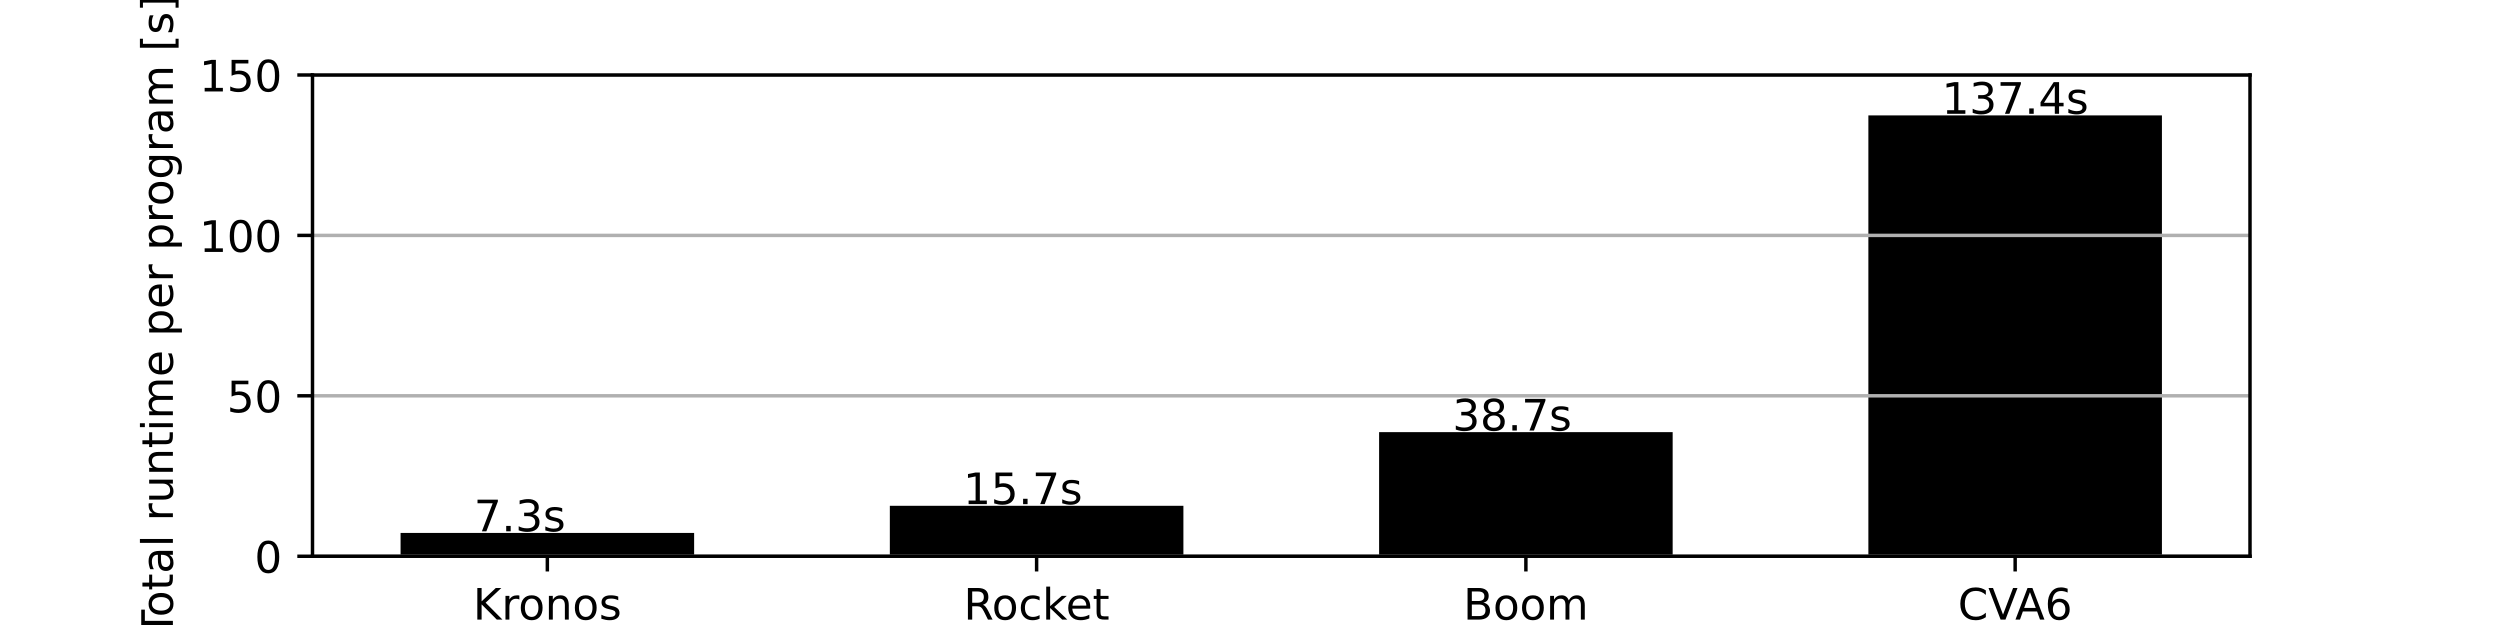
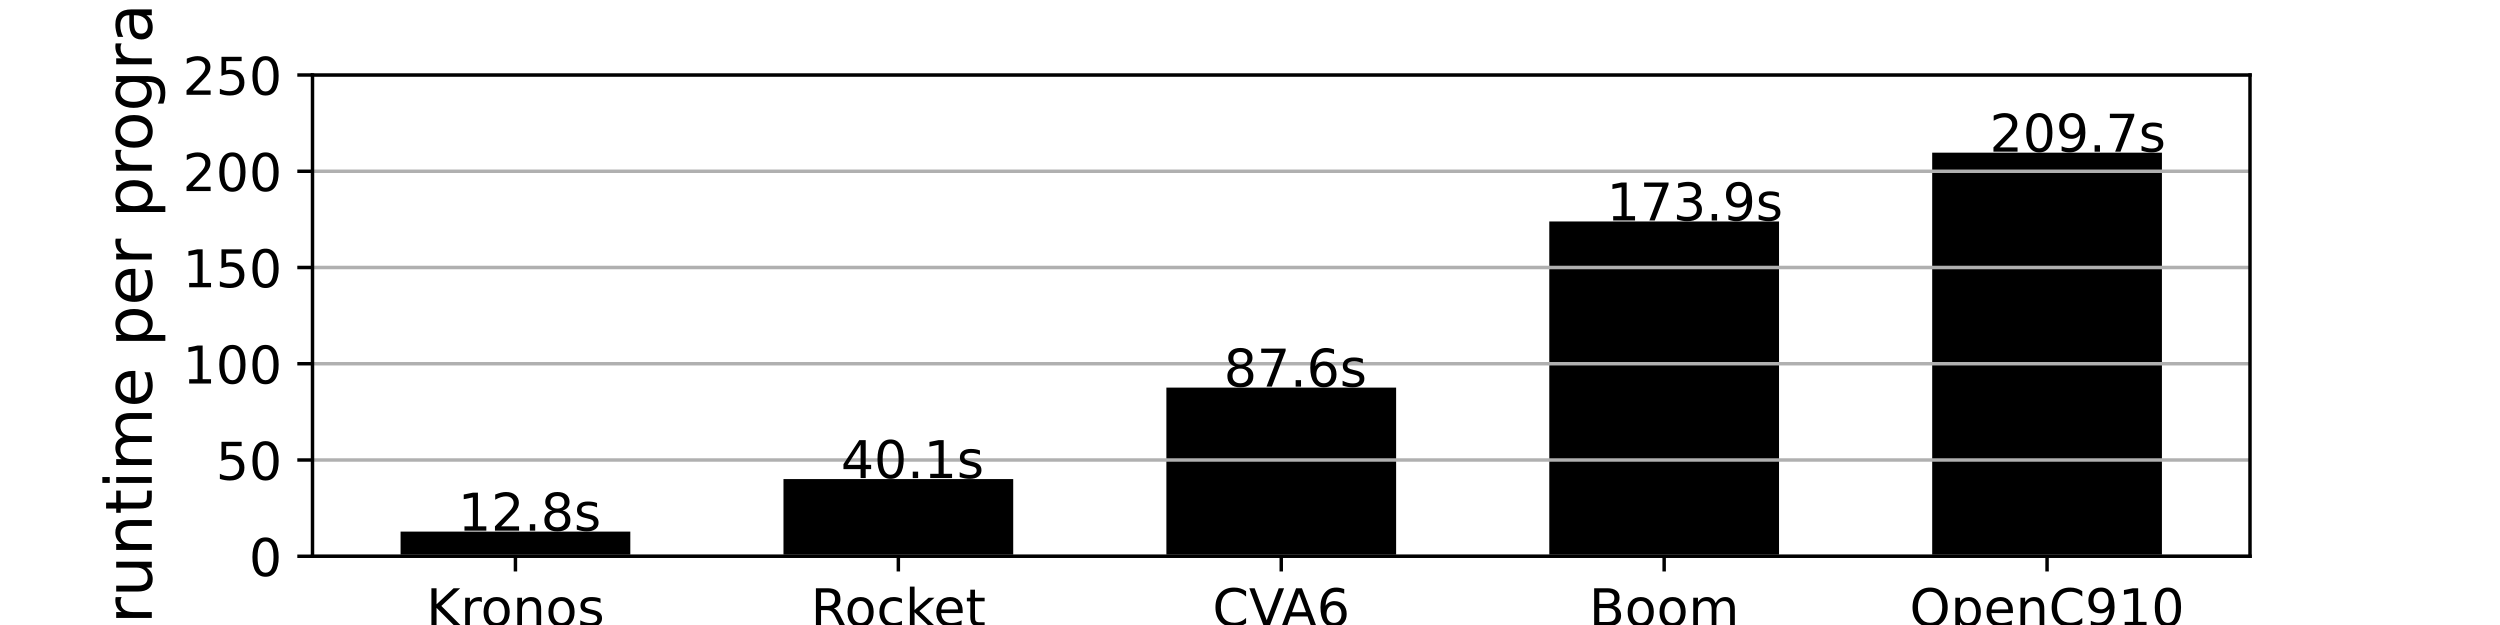
<svg xmlns="http://www.w3.org/2000/svg" xmlns:xlink="http://www.w3.org/1999/xlink" width="576pt" height="144pt" viewBox="0 0 576 144" version="1.1">
  <defs>
    <style type="text/css">*{stroke-linejoin: round; stroke-linecap: butt}</style>
  </defs>
  <g id="figure_1">
    <g id="patch_1">
      <path d="M 0 144  L 576 144  L 576 0  L 0 0  z " style="fill: #ffffff" />
    </g>
    <g id="axes_1">
      <g id="patch_2">
        <path d="M 72 128.16  L 518.4 128.16  L 518.4 17.28  L 72 17.28  z " style="fill: #ffffff" />
      </g>
      <g id="patch_3">
-         <path d="M 92.291 128.16  L 159.927 128.16  L 159.927 122.783  L 92.291 122.783  z " clip-path="url(#p8c34dc573d)" />
+         <path d="M 92.291 128.16  L 145.224 128.16  L 145.224 122.487  L 92.291 122.487  z " clip-path="url(#p5869b44c76)" />
      </g>
      <g id="patch_4">
-         <path d="M 205.018 128.16  L 272.655 128.16  L 272.655 116.529  L 205.018 116.529  z " clip-path="url(#p8c34dc573d)" />
+         <path d="M 180.512 128.16  L 233.445 128.16  L 233.445 110.376  L 180.512 110.376  z " clip-path="url(#p5869b44c76)" />
      </g>
      <g id="patch_5">
-         <path d="M 317.745 128.16  L 385.382 128.16  L 385.382 99.566  L 317.745 99.566  z " clip-path="url(#p8c34dc573d)" />
+         <path d="M 268.734 128.16  L 321.666 128.16  L 321.666 89.296  L 268.734 89.296  z " clip-path="url(#p5869b44c76)" />
      </g>
      <g id="patch_6">
-         <path d="M 430.473 128.16  L 498.109 128.16  L 498.109 26.591  L 430.473 26.591  z " clip-path="url(#p8c34dc573d)" />
+         <path d="M 356.955 128.16  L 409.888 128.16  L 409.888 51.021  L 356.955 51.021  z " clip-path="url(#p5869b44c76)" />
+       </g>
+       <g id="patch_7">
+         <path d="M 445.176 128.16  L 498.109 128.16  L 498.109 35.174  L 445.176 35.174  z " clip-path="url(#p5869b44c76)" />
      </g>
      <g id="matplotlib.axis_1">
        <g id="xtick_1">
          <g id="line2d_1">
            <defs>
-               <path id="m47356fbb53" d="M 0 0  L 0 3.5  " style="stroke: #000000; stroke-width: 0.8" />
+               <path id="m805a7ae415" d="M 0 0  L 0 3.5  " style="stroke: #000000; stroke-width: 0.8" />
            </defs>
            <g>
-               <use xlink:href="#m47356fbb53" x="126.109" y="128.16" style="stroke: #000000; stroke-width: 0.8" />
+               <use xlink:href="#m805a7ae415" x="118.757" y="128.16" style="stroke: #000000; stroke-width: 0.8" />
            </g>
          </g>
          <g id="text_1">
-             <g transform="translate(108.995 142.7584) scale(0.1 -0.1)">
+             <g transform="translate(98.22044 144.2781) scale(0.12 -0.12)">
              <defs>
                <path id="DejaVuSans-4b" d="M 628 4666  L 1259 4666  L 1259 2694  L 3353 4666  L 4166 4666  L 1850 2491  L 4331 0  L 3500 0  L 1259 2247  L 1259 0  L 628 0  L 628 4666  z " transform="scale(0.015625)" />
                <path id="DejaVuSans-72" d="M 2631 2963  Q 2534 3019 2420 3045  Q 2306 3072 2169 3072  Q 1681 3072 1420 2755  Q 1159 2438 1159 1844  L 1159 0  L 581 0  L 581 3500  L 1159 3500  L 1159 2956  Q 1341 3275 1631 3429  Q 1922 3584 2338 3584  Q 2397 3584 2469 3576  Q 2541 3569 2628 3553  L 2631 2963  z " transform="scale(0.015625)" />
                <path id="DejaVuSans-6f" d="M 1959 3097  Q 1497 3097 1228 2736  Q 959 2375 959 1747  Q 959 1119 1226 758  Q 1494 397 1959 397  Q 2419 397 2687 759  Q 2956 1122 2956 1747  Q 2956 2369 2687 2733  Q 2419 3097 1959 3097  z M 1959 3584  Q 2709 3584 3137 3096  Q 3566 2609 3566 1747  Q 3566 888 3137 398  Q 2709 -91 1959 -91  Q 1206 -91 779 398  Q 353 888 353 1747  Q 353 2609 779 3096  Q 1206 3584 1959 3584  z " transform="scale(0.015625)" />
                <path id="DejaVuSans-6e" d="M 3513 2113  L 3513 0  L 2938 0  L 2938 2094  Q 2938 2591 2744 2837  Q 2550 3084 2163 3084  Q 1697 3084 1428 2787  Q 1159 2491 1159 1978  L 1159 0  L 581 0  L 581 3500  L 1159 3500  L 1159 2956  Q 1366 3272 1645 3428  Q 1925 3584 2291 3584  Q 2894 3584 3203 3211  Q 3513 2838 3513 2113  z " transform="scale(0.015625)" />
                <path id="DejaVuSans-73" d="M 2834 3397  L 2834 2853  Q 2591 2978 2328 3040  Q 2066 3103 1784 3103  Q 1356 3103 1142 2972  Q 928 2841 928 2578  Q 928 2378 1081 2264  Q 1234 2150 1697 2047  L 1894 2003  Q 2506 1872 2764 1633  Q 3022 1394 3022 966  Q 3022 478 2636 193  Q 2250 -91 1575 -91  Q 1294 -91 989 -36  Q 684 19 347 128  L 347 722  Q 666 556 975 473  Q 1284 391 1588 391  Q 1994 391 2212 530  Q 2431 669 2431 922  Q 2431 1156 2273 1281  Q 2116 1406 1581 1522  L 1381 1569  Q 847 1681 609 1914  Q 372 2147 372 2553  Q 372 3047 722 3315  Q 1072 3584 1716 3584  Q 2034 3584 2315 3537  Q 2597 3491 2834 3397  z " transform="scale(0.015625)" />
              </defs>
              <use xlink:href="#DejaVuSans-4b" />
              <use xlink:href="#DejaVuSans-72" x="65.576" />
              <use xlink:href="#DejaVuSans-6f" x="104.439" />
              <use xlink:href="#DejaVuSans-6e" x="165.621" />
              <use xlink:href="#DejaVuSans-6f" x="229" />
              <use xlink:href="#DejaVuSans-73" x="290.182" />
            </g>
          </g>
        </g>
        <g id="xtick_2">
          <g id="line2d_2">
            <g>
-               <use xlink:href="#m47356fbb53" x="238.836" y="128.16" style="stroke: #000000; stroke-width: 0.8" />
+               <use xlink:href="#m805a7ae415" x="206.979" y="128.16" style="stroke: #000000; stroke-width: 0.8" />
            </g>
          </g>
          <g id="text_2">
-             <g transform="translate(222.0278 142.7584) scale(0.1 -0.1)">
+             <g transform="translate(186.8083 144.2781) scale(0.12 -0.12)">
              <defs>
                <path id="DejaVuSans-52" d="M 2841 2188  Q 3044 2119 3236 1894  Q 3428 1669 3622 1275  L 4263 0  L 3584 0  L 2988 1197  Q 2756 1666 2539 1819  Q 2322 1972 1947 1972  L 1259 1972  L 1259 0  L 628 0  L 628 4666  L 2053 4666  Q 2853 4666 3247 4331  Q 3641 3997 3641 3322  Q 3641 2881 3436 2590  Q 3231 2300 2841 2188  z M 1259 4147  L 1259 2491  L 2053 2491  Q 2509 2491 2742 2702  Q 2975 2913 2975 3322  Q 2975 3731 2742 3939  Q 2509 4147 2053 4147  L 1259 4147  z " transform="scale(0.015625)" />
                <path id="DejaVuSans-63" d="M 3122 3366  L 3122 2828  Q 2878 2963 2633 3030  Q 2388 3097 2138 3097  Q 1578 3097 1268 2742  Q 959 2388 959 1747  Q 959 1106 1268 751  Q 1578 397 2138 397  Q 2388 397 2633 464  Q 2878 531 3122 666  L 3122 134  Q 2881 22 2623 -34  Q 2366 -91 2075 -91  Q 1284 -91 818 406  Q 353 903 353 1747  Q 353 2603 823 3093  Q 1294 3584 2113 3584  Q 2378 3584 2631 3529  Q 2884 3475 3122 3366  z " transform="scale(0.015625)" />
                <path id="DejaVuSans-6b" d="M 581 4863  L 1159 4863  L 1159 1991  L 2875 3500  L 3609 3500  L 1753 1863  L 3688 0  L 2938 0  L 1159 1709  L 1159 0  L 581 0  L 581 4863  z " transform="scale(0.015625)" />
                <path id="DejaVuSans-65" d="M 3597 1894  L 3597 1613  L 953 1613  Q 991 1019 1311 708  Q 1631 397 2203 397  Q 2534 397 2845 478  Q 3156 559 3463 722  L 3463 178  Q 3153 47 2828 -22  Q 2503 -91 2169 -91  Q 1331 -91 842 396  Q 353 884 353 1716  Q 353 2575 817 3079  Q 1281 3584 2069 3584  Q 2775 3584 3186 3129  Q 3597 2675 3597 1894  z M 3022 2063  Q 3016 2534 2758 2815  Q 2500 3097 2075 3097  Q 1594 3097 1305 2825  Q 1016 2553 972 2059  L 3022 2063  z " transform="scale(0.015625)" />
                <path id="DejaVuSans-74" d="M 1172 4494  L 1172 3500  L 2356 3500  L 2356 3053  L 1172 3053  L 1172 1153  Q 1172 725 1289 603  Q 1406 481 1766 481  L 2356 481  L 2356 0  L 1766 0  Q 1100 0 847 248  Q 594 497 594 1153  L 594 3053  L 172 3053  L 172 3500  L 594 3500  L 594 4494  L 1172 4494  z " transform="scale(0.015625)" />
              </defs>
              <use xlink:href="#DejaVuSans-52" />
              <use xlink:href="#DejaVuSans-6f" x="64.982" />
              <use xlink:href="#DejaVuSans-63" x="126.164" />
              <use xlink:href="#DejaVuSans-6b" x="181.145" />
              <use xlink:href="#DejaVuSans-65" x="235.43" />
              <use xlink:href="#DejaVuSans-74" x="296.953" />
            </g>
          </g>
        </g>
        <g id="xtick_3">
          <g id="line2d_3">
            <g>
-               <use xlink:href="#m47356fbb53" x="351.564" y="128.16" style="stroke: #000000; stroke-width: 0.8" />
+               <use xlink:href="#m805a7ae415" x="295.2" y="128.16" style="stroke: #000000; stroke-width: 0.8" />
            </g>
          </g>
          <g id="text_3">
-             <g transform="translate(337.1441 142.7584) scale(0.1 -0.1)">
+             <g transform="translate(279.3666 144.2781) scale(0.12 -0.12)">
+               <defs>
+                 <path id="DejaVuSans-43" d="M 4122 4306  L 4122 3641  Q 3803 3938 3442 4084  Q 3081 4231 2675 4231  Q 1875 4231 1450 3742  Q 1025 3253 1025 2328  Q 1025 1406 1450 917  Q 1875 428 2675 428  Q 3081 428 3442 575  Q 3803 722 4122 1019  L 4122 359  Q 3791 134 3420 21  Q 3050 -91 2638 -91  Q 1578 -91 968 557  Q 359 1206 359 2328  Q 359 3453 968 4101  Q 1578 4750 2638 4750  Q 3056 4750 3426 4639  Q 3797 4528 4122 4306  z " transform="scale(0.015625)" />
+                 <path id="DejaVuSans-56" d="M 1831 0  L 50 4666  L 709 4666  L 2188 738  L 3669 4666  L 4325 4666  L 2547 0  L 1831 0  z " transform="scale(0.015625)" />
+                 <path id="DejaVuSans-41" d="M 2188 4044  L 1331 1722  L 3047 1722  L 2188 4044  z M 1831 4666  L 2547 4666  L 4325 0  L 3669 0  L 3244 1197  L 1141 1197  L 716 0  L 50 0  L 1831 4666  z " transform="scale(0.015625)" />
+                 <path id="DejaVuSans-36" d="M 2113 2584  Q 1688 2584 1439 2293  Q 1191 2003 1191 1497  Q 1191 994 1439 701  Q 1688 409 2113 409  Q 2538 409 2786 701  Q 3034 994 3034 1497  Q 3034 2003 2786 2293  Q 2538 2584 2113 2584  z M 3366 4563  L 3366 3988  Q 3128 4100 2886 4159  Q 2644 4219 2406 4219  Q 1781 4219 1451 3797  Q 1122 3375 1075 2522  Q 1259 2794 1537 2939  Q 1816 3084 2150 3084  Q 2853 3084 3261 2657  Q 3669 2231 3669 1497  Q 3669 778 3244 343  Q 2819 -91 2113 -91  Q 1303 -91 875 529  Q 447 1150 447 2328  Q 447 3434 972 4092  Q 1497 4750 2381 4750  Q 2619 4750 2861 4703  Q 3103 4656 3366 4563  z " transform="scale(0.015625)" />
+               </defs>
+               <use xlink:href="#DejaVuSans-43" />
+               <use xlink:href="#DejaVuSans-56" x="69.824" />
+               <use xlink:href="#DejaVuSans-41" x="131.857" />
+               <use xlink:href="#DejaVuSans-36" x="200.266" />
+             </g>
+           </g>
+         </g>
+         <g id="xtick_4">
+           <g id="line2d_4">
+             <g>
+               <use xlink:href="#m805a7ae415" x="383.421" y="128.16" style="stroke: #000000; stroke-width: 0.8" />
+             </g>
+           </g>
+           <g id="text_4">
+             <g transform="translate(366.1179 144.2781) scale(0.12 -0.12)">
              <defs>
                <path id="DejaVuSans-42" d="M 1259 2228  L 1259 519  L 2272 519  Q 2781 519 3026 730  Q 3272 941 3272 1375  Q 3272 1813 3026 2020  Q 2781 2228 2272 2228  L 1259 2228  z M 1259 4147  L 1259 2741  L 2194 2741  Q 2656 2741 2882 2914  Q 3109 3088 3109 3444  Q 3109 3797 2882 3972  Q 2656 4147 2194 4147  L 1259 4147  z M 628 4666  L 2241 4666  Q 2963 4666 3353 4366  Q 3744 4066 3744 3513  Q 3744 3084 3544 2831  Q 3344 2578 2956 2516  Q 3422 2416 3680 2098  Q 3938 1781 3938 1306  Q 3938 681 3513 340  Q 3088 0 2303 0  L 628 0  L 628 4666  z " transform="scale(0.015625)" />
                <path id="DejaVuSans-6d" d="M 3328 2828  Q 3544 3216 3844 3400  Q 4144 3584 4550 3584  Q 5097 3584 5394 3201  Q 5691 2819 5691 2113  L 5691 0  L 5113 0  L 5113 2094  Q 5113 2597 4934 2840  Q 4756 3084 4391 3084  Q 3944 3084 3684 2787  Q 3425 2491 3425 1978  L 3425 0  L 2847 0  L 2847 2094  Q 2847 2600 2669 2842  Q 2491 3084 2119 3084  Q 1678 3084 1418 2786  Q 1159 2488 1159 1978  L 1159 0  L 581 0  L 581 3500  L 1159 3500  L 1159 2956  Q 1356 3278 1631 3431  Q 1906 3584 2284 3584  Q 2666 3584 2933 3390  Q 3200 3197 3328 2828  z " transform="scale(0.015625)" />
              </defs>
              <use xlink:href="#DejaVuSans-42" />
              <use xlink:href="#DejaVuSans-6f" x="68.604" />
              <use xlink:href="#DejaVuSans-6f" x="129.785" />
              <use xlink:href="#DejaVuSans-6d" x="190.967" />
            </g>
          </g>
        </g>
-         <g id="xtick_4">
-           <g id="line2d_4">
-             <g>
-               <use xlink:href="#m47356fbb53" x="464.291" y="128.16" style="stroke: #000000; stroke-width: 0.8" />
-             </g>
-           </g>
-           <g id="text_4">
-             <g transform="translate(451.0964 142.7584) scale(0.1 -0.1)">
-               <defs>
-                 <path id="DejaVuSans-43" d="M 4122 4306  L 4122 3641  Q 3803 3938 3442 4084  Q 3081 4231 2675 4231  Q 1875 4231 1450 3742  Q 1025 3253 1025 2328  Q 1025 1406 1450 917  Q 1875 428 2675 428  Q 3081 428 3442 575  Q 3803 722 4122 1019  L 4122 359  Q 3791 134 3420 21  Q 3050 -91 2638 -91  Q 1578 -91 968 557  Q 359 1206 359 2328  Q 359 3453 968 4101  Q 1578 4750 2638 4750  Q 3056 4750 3426 4639  Q 3797 4528 4122 4306  z " transform="scale(0.015625)" />
-                 <path id="DejaVuSans-56" d="M 1831 0  L 50 4666  L 709 4666  L 2188 738  L 3669 4666  L 4325 4666  L 2547 0  L 1831 0  z " transform="scale(0.015625)" />
-                 <path id="DejaVuSans-41" d="M 2188 4044  L 1331 1722  L 3047 1722  L 2188 4044  z M 1831 4666  L 2547 4666  L 4325 0  L 3669 0  L 3244 1197  L 1141 1197  L 716 0  L 50 0  L 1831 4666  z " transform="scale(0.015625)" />
-                 <path id="DejaVuSans-36" d="M 2113 2584  Q 1688 2584 1439 2293  Q 1191 2003 1191 1497  Q 1191 994 1439 701  Q 1688 409 2113 409  Q 2538 409 2786 701  Q 3034 994 3034 1497  Q 3034 2003 2786 2293  Q 2538 2584 2113 2584  z M 3366 4563  L 3366 3988  Q 3128 4100 2886 4159  Q 2644 4219 2406 4219  Q 1781 4219 1451 3797  Q 1122 3375 1075 2522  Q 1259 2794 1537 2939  Q 1816 3084 2150 3084  Q 2853 3084 3261 2657  Q 3669 2231 3669 1497  Q 3669 778 3244 343  Q 2819 -91 2113 -91  Q 1303 -91 875 529  Q 447 1150 447 2328  Q 447 3434 972 4092  Q 1497 4750 2381 4750  Q 2619 4750 2861 4703  Q 3103 4656 3366 4563  z " transform="scale(0.015625)" />
-               </defs>
-               <use xlink:href="#DejaVuSans-43" />
-               <use xlink:href="#DejaVuSans-56" x="69.824" />
-               <use xlink:href="#DejaVuSans-41" x="131.857" />
-               <use xlink:href="#DejaVuSans-36" x="200.266" />
-             </g>
-           </g>
-         </g>
-         <g id="text_5">
-           <g transform="translate(284.6367 156.4366) scale(0.1 -0.1)">
+         <g id="xtick_5">
+           <g id="line2d_5">
+             <g>
+               <use xlink:href="#m805a7ae415" x="471.643" y="128.16" style="stroke: #000000; stroke-width: 0.8" />
+             </g>
+           </g>
+           <g id="text_5">
+             <g transform="translate(439.9739 144.2781) scale(0.12 -0.12)">
+               <defs>
+                 <path id="DejaVuSans-4f" d="M 2522 4238  Q 1834 4238 1429 3725  Q 1025 3213 1025 2328  Q 1025 1447 1429 934  Q 1834 422 2522 422  Q 3209 422 3611 934  Q 4013 1447 4013 2328  Q 4013 3213 3611 3725  Q 3209 4238 2522 4238  z M 2522 4750  Q 3503 4750 4090 4092  Q 4678 3434 4678 2328  Q 4678 1225 4090 567  Q 3503 -91 2522 -91  Q 1538 -91 948 565  Q 359 1222 359 2328  Q 359 3434 948 4092  Q 1538 4750 2522 4750  z " transform="scale(0.015625)" />
+                 <path id="DejaVuSans-70" d="M 1159 525  L 1159 -1331  L 581 -1331  L 581 3500  L 1159 3500  L 1159 2969  Q 1341 3281 1617 3432  Q 1894 3584 2278 3584  Q 2916 3584 3314 3078  Q 3713 2572 3713 1747  Q 3713 922 3314 415  Q 2916 -91 2278 -91  Q 1894 -91 1617 61  Q 1341 213 1159 525  z M 3116 1747  Q 3116 2381 2855 2742  Q 2594 3103 2138 3103  Q 1681 3103 1420 2742  Q 1159 2381 1159 1747  Q 1159 1113 1420 752  Q 1681 391 2138 391  Q 2594 391 2855 752  Q 3116 1113 3116 1747  z " transform="scale(0.015625)" />
+                 <path id="DejaVuSans-39" d="M 703 97  L 703 672  Q 941 559 1184 500  Q 1428 441 1663 441  Q 2288 441 2617 861  Q 2947 1281 2994 2138  Q 2813 1869 2534 1725  Q 2256 1581 1919 1581  Q 1219 1581 811 2004  Q 403 2428 403 3163  Q 403 3881 828 4315  Q 1253 4750 1959 4750  Q 2769 4750 3195 4129  Q 3622 3509 3622 2328  Q 3622 1225 3098 567  Q 2575 -91 1691 -91  Q 1453 -91 1209 -44  Q 966 3 703 97  z M 1959 2075  Q 2384 2075 2632 2365  Q 2881 2656 2881 3163  Q 2881 3666 2632 3958  Q 2384 4250 1959 4250  Q 1534 4250 1286 3958  Q 1038 3666 1038 3163  Q 1038 2656 1286 2365  Q 1534 2075 1959 2075  z " transform="scale(0.015625)" />
+                 <path id="DejaVuSans-31" d="M 794 531  L 1825 531  L 1825 4091  L 703 3866  L 703 4441  L 1819 4666  L 2450 4666  L 2450 531  L 3481 531  L 3481 0  L 794 0  L 794 531  z " transform="scale(0.015625)" />
+                 <path id="DejaVuSans-30" d="M 2034 4250  Q 1547 4250 1301 3770  Q 1056 3291 1056 2328  Q 1056 1369 1301 889  Q 1547 409 2034 409  Q 2525 409 2770 889  Q 3016 1369 3016 2328  Q 3016 3291 2770 3770  Q 2525 4250 2034 4250  z M 2034 4750  Q 2819 4750 3233 4129  Q 3647 3509 3647 2328  Q 3647 1150 3233 529  Q 2819 -91 2034 -91  Q 1250 -91 836 529  Q 422 1150 422 2328  Q 422 3509 836 4129  Q 1250 4750 2034 4750  z " transform="scale(0.015625)" />
+               </defs>
+               <use xlink:href="#DejaVuSans-4f" />
+               <use xlink:href="#DejaVuSans-70" x="78.711" />
+               <use xlink:href="#DejaVuSans-65" x="142.188" />
+               <use xlink:href="#DejaVuSans-6e" x="203.711" />
+               <use xlink:href="#DejaVuSans-43" x="267.09" />
+               <use xlink:href="#DejaVuSans-39" x="336.914" />
+               <use xlink:href="#DejaVuSans-31" x="400.537" />
+               <use xlink:href="#DejaVuSans-30" x="464.16" />
+             </g>
+           </g>
+         </g>
+         <g id="text_6">
+           <g transform="translate(279.3551 162.1714) scale(0.15 -0.15)">
            <defs>
              <path id="DejaVuSans-44" d="M 1259 4147  L 1259 519  L 2022 519  Q 2988 519 3436 956  Q 3884 1394 3884 2338  Q 3884 3275 3436 3711  Q 2988 4147 2022 4147  L 1259 4147  z M 628 4666  L 1925 4666  Q 3281 4666 3915 4102  Q 4550 3538 4550 2338  Q 4550 1131 3912 565  Q 3275 0 1925 0  L 628 0  L 628 4666  z " transform="scale(0.015625)" />
              <path id="DejaVuSans-55" d="M 556 4666  L 1191 4666  L 1191 1831  Q 1191 1081 1462 751  Q 1734 422 2344 422  Q 2950 422 3222 751  Q 3494 1081 3494 1831  L 3494 4666  L 4128 4666  L 4128 1753  Q 4128 841 3676 375  Q 3225 -91 2344 -91  Q 1459 -91 1007 375  Q 556 841 556 1753  L 556 4666  z " transform="scale(0.015625)" />
              <path id="DejaVuSans-54" d="M -19 4666  L 3928 4666  L 3928 4134  L 2272 4134  L 2272 0  L 1638 0  L 1638 4134  L -19 4134  L -19 4666  z " transform="scale(0.015625)" />
            </defs>
            <use xlink:href="#DejaVuSans-44" />
            <use xlink:href="#DejaVuSans-55" x="77.002" />
            <use xlink:href="#DejaVuSans-54" x="150.195" />
          </g>
        </g>
      </g>
      <g id="matplotlib.axis_2">
        <g id="ytick_1">
-           <g id="line2d_5">
-             <path d="M 72 128.16  L 518.4 128.16  " clip-path="url(#p8c34dc573d)" style="fill: none; stroke: #b0b0b0; stroke-width: 0.8; stroke-linecap: square" />
-           </g>
          <g id="line2d_6">
+             <path d="M 72 128.16  L 518.4 128.16  " clip-path="url(#p5869b44c76)" style="fill: none; stroke: #b0b0b0; stroke-width: 0.8; stroke-linecap: square" />
+           </g>
+           <g id="line2d_7">
            <defs>
-               <path id="m3616fe3b37" d="M 0 0  L -3.5 0  " style="stroke: #000000; stroke-width: 0.8" />
+               <path id="mf05fa668f9" d="M 0 0  L -3.5 0  " style="stroke: #000000; stroke-width: 0.8" />
            </defs>
            <g>
-               <use xlink:href="#m3616fe3b37" x="72" y="128.16" style="stroke: #000000; stroke-width: 0.8" />
-             </g>
-           </g>
-           <g id="text_6">
-             <g transform="translate(58.6375 131.9592) scale(0.1 -0.1)">
-               <defs>
-                 <path id="DejaVuSans-30" d="M 2034 4250  Q 1547 4250 1301 3770  Q 1056 3291 1056 2328  Q 1056 1369 1301 889  Q 1547 409 2034 409  Q 2525 409 2770 889  Q 3016 1369 3016 2328  Q 3016 3291 2770 3770  Q 2525 4250 2034 4250  z M 2034 4750  Q 2819 4750 3233 4129  Q 3647 3509 3647 2328  Q 3647 1150 3233 529  Q 2819 -91 2034 -91  Q 1250 -91 836 529  Q 422 1150 422 2328  Q 422 3509 836 4129  Q 1250 4750 2034 4750  z " transform="scale(0.015625)" />
-               </defs>
+               <use xlink:href="#mf05fa668f9" x="72" y="128.16" style="stroke: #000000; stroke-width: 0.8" />
+             </g>
+           </g>
+           <g id="text_7">
+             <g transform="translate(57.365 132.7191) scale(0.12 -0.12)">
              <use xlink:href="#DejaVuSans-30" />
            </g>
          </g>
        </g>
        <g id="ytick_2">
-           <g id="line2d_7">
-             <path d="M 72 91.2  L 518.4 91.2  " clip-path="url(#p8c34dc573d)" style="fill: none; stroke: #b0b0b0; stroke-width: 0.8; stroke-linecap: square" />
-           </g>
          <g id="line2d_8">
-             <g>
-               <use xlink:href="#m3616fe3b37" x="72" y="91.2" style="stroke: #000000; stroke-width: 0.8" />
-             </g>
-           </g>
-           <g id="text_7">
-             <g transform="translate(52.275 94.99922) scale(0.1 -0.1)">
+             <path d="M 72 105.984  L 518.4 105.984  " clip-path="url(#p5869b44c76)" style="fill: none; stroke: #b0b0b0; stroke-width: 0.8; stroke-linecap: square" />
+           </g>
+           <g id="line2d_9">
+             <g>
+               <use xlink:href="#mf05fa668f9" x="72" y="105.984" style="stroke: #000000; stroke-width: 0.8" />
+             </g>
+           </g>
+           <g id="text_8">
+             <g transform="translate(49.73 110.5431) scale(0.12 -0.12)">
              <defs>
                <path id="DejaVuSans-35" d="M 691 4666  L 3169 4666  L 3169 4134  L 1269 4134  L 1269 2991  Q 1406 3038 1543 3061  Q 1681 3084 1819 3084  Q 2600 3084 3056 2656  Q 3513 2228 3513 1497  Q 3513 744 3044 326  Q 2575 -91 1722 -91  Q 1428 -91 1123 -41  Q 819 9 494 109  L 494 744  Q 775 591 1075 516  Q 1375 441 1709 441  Q 2250 441 2565 725  Q 2881 1009 2881 1497  Q 2881 1984 2565 2268  Q 2250 2553 1709 2553  Q 1456 2553 1204 2497  Q 953 2441 691 2322  L 691 4666  z " transform="scale(0.015625)" />
              </defs>
              <use xlink:href="#DejaVuSans-35" />
              <use xlink:href="#DejaVuSans-30" x="63.623" />
            </g>
          </g>
        </g>
        <g id="ytick_3">
-           <g id="line2d_9">
-             <path d="M 72 54.24  L 518.4 54.24  " clip-path="url(#p8c34dc573d)" style="fill: none; stroke: #b0b0b0; stroke-width: 0.8; stroke-linecap: square" />
-           </g>
          <g id="line2d_10">
-             <g>
-               <use xlink:href="#m3616fe3b37" x="72" y="54.24" style="stroke: #000000; stroke-width: 0.8" />
-             </g>
-           </g>
-           <g id="text_8">
-             <g transform="translate(45.9125 58.03922) scale(0.1 -0.1)">
-               <defs>
-                 <path id="DejaVuSans-31" d="M 794 531  L 1825 531  L 1825 4091  L 703 3866  L 703 4441  L 1819 4666  L 2450 4666  L 2450 531  L 3481 531  L 3481 0  L 794 0  L 794 531  z " transform="scale(0.015625)" />
-               </defs>
+             <path d="M 72 83.808  L 518.4 83.808  " clip-path="url(#p5869b44c76)" style="fill: none; stroke: #b0b0b0; stroke-width: 0.8; stroke-linecap: square" />
+           </g>
+           <g id="line2d_11">
+             <g>
+               <use xlink:href="#mf05fa668f9" x="72" y="83.808" style="stroke: #000000; stroke-width: 0.8" />
+             </g>
+           </g>
+           <g id="text_9">
+             <g transform="translate(42.095 88.36706) scale(0.12 -0.12)">
              <use xlink:href="#DejaVuSans-31" />
              <use xlink:href="#DejaVuSans-30" x="63.623" />
              <use xlink:href="#DejaVuSans-30" x="127.246" />
            </g>
          </g>
        </g>
        <g id="ytick_4">
-           <g id="line2d_11">
-             <path d="M 72 17.28  L 518.4 17.28  " clip-path="url(#p8c34dc573d)" style="fill: none; stroke: #b0b0b0; stroke-width: 0.8; stroke-linecap: square" />
-           </g>
          <g id="line2d_12">
-             <g>
-               <use xlink:href="#m3616fe3b37" x="72" y="17.28" style="stroke: #000000; stroke-width: 0.8" />
-             </g>
-           </g>
-           <g id="text_9">
-             <g transform="translate(45.9125 21.07922) scale(0.1 -0.1)">
+             <path d="M 72 61.632  L 518.4 61.632  " clip-path="url(#p5869b44c76)" style="fill: none; stroke: #b0b0b0; stroke-width: 0.8; stroke-linecap: square" />
+           </g>
+           <g id="line2d_13">
+             <g>
+               <use xlink:href="#mf05fa668f9" x="72" y="61.632" style="stroke: #000000; stroke-width: 0.8" />
+             </g>
+           </g>
+           <g id="text_10">
+             <g transform="translate(42.095 66.19106) scale(0.12 -0.12)">
              <use xlink:href="#DejaVuSans-31" />
              <use xlink:href="#DejaVuSans-35" x="63.623" />
              <use xlink:href="#DejaVuSans-30" x="127.246" />
            </g>
          </g>
        </g>
-         <g id="text_10">
-           <g transform="translate(39.83281 146.595) rotate(-90) scale(0.1 -0.1)">
+         <g id="ytick_5">
+           <g id="line2d_14">
+             <path d="M 72 39.456  L 518.4 39.456  " clip-path="url(#p5869b44c76)" style="fill: none; stroke: #b0b0b0; stroke-width: 0.8; stroke-linecap: square" />
+           </g>
+           <g id="line2d_15">
+             <g>
+               <use xlink:href="#mf05fa668f9" x="72" y="39.456" style="stroke: #000000; stroke-width: 0.8" />
+             </g>
+           </g>
+           <g id="text_11">
+             <g transform="translate(42.095 44.01506) scale(0.12 -0.12)">
+               <defs>
+                 <path id="DejaVuSans-32" d="M 1228 531  L 3431 531  L 3431 0  L 469 0  L 469 531  Q 828 903 1448 1529  Q 2069 2156 2228 2338  Q 2531 2678 2651 2914  Q 2772 3150 2772 3378  Q 2772 3750 2511 3984  Q 2250 4219 1831 4219  Q 1534 4219 1204 4116  Q 875 4013 500 3803  L 500 4441  Q 881 4594 1212 4672  Q 1544 4750 1819 4750  Q 2544 4750 2975 4387  Q 3406 4025 3406 3419  Q 3406 3131 3298 2873  Q 3191 2616 2906 2266  Q 2828 2175 2409 1742  Q 1991 1309 1228 531  z " transform="scale(0.015625)" />
+               </defs>
+               <use xlink:href="#DejaVuSans-32" />
+               <use xlink:href="#DejaVuSans-30" x="63.623" />
+               <use xlink:href="#DejaVuSans-30" x="127.246" />
+             </g>
+           </g>
+         </g>
+         <g id="ytick_6">
+           <g id="line2d_16">
+             <path d="M 72 17.28  L 518.4 17.28  " clip-path="url(#p5869b44c76)" style="fill: none; stroke: #b0b0b0; stroke-width: 0.8; stroke-linecap: square" />
+           </g>
+           <g id="line2d_17">
+             <g>
+               <use xlink:href="#mf05fa668f9" x="72" y="17.28" style="stroke: #000000; stroke-width: 0.8" />
+             </g>
+           </g>
+           <g id="text_12">
+             <g transform="translate(42.095 21.83906) scale(0.12 -0.12)">
+               <use xlink:href="#DejaVuSans-32" />
+               <use xlink:href="#DejaVuSans-35" x="63.623" />
+               <use xlink:href="#DejaVuSans-30" x="127.246" />
+             </g>
+           </g>
+         </g>
+         <g id="text_13">
+           <g transform="translate(34.97547 183.5325) rotate(-90) scale(0.15 -0.15)">
            <defs>
              <path id="DejaVuSans-61" d="M 2194 1759  Q 1497 1759 1228 1600  Q 959 1441 959 1056  Q 959 750 1161 570  Q 1363 391 1709 391  Q 2188 391 2477 730  Q 2766 1069 2766 1631  L 2766 1759  L 2194 1759  z M 3341 1997  L 3341 0  L 2766 0  L 2766 531  Q 2569 213 2275 61  Q 1981 -91 1556 -91  Q 1019 -91 701 211  Q 384 513 384 1019  Q 384 1609 779 1909  Q 1175 2209 1959 2209  L 2766 2209  L 2766 2266  Q 2766 2663 2505 2880  Q 2244 3097 1772 3097  Q 1472 3097 1187 3025  Q 903 2953 641 2809  L 641 3341  Q 956 3463 1253 3523  Q 1550 3584 1831 3584  Q 2591 3584 2966 3190  Q 3341 2797 3341 1997  z " transform="scale(0.015625)" />
              <path id="DejaVuSans-6c" d="M 603 4863  L 1178 4863  L 1178 0  L 603 0  L 603 4863  z " transform="scale(0.015625)" />
              <path id="DejaVuSans-20" transform="scale(0.015625)" />
              <path id="DejaVuSans-75" d="M 544 1381  L 544 3500  L 1119 3500  L 1119 1403  Q 1119 906 1312 657  Q 1506 409 1894 409  Q 2359 409 2629 706  Q 2900 1003 2900 1516  L 2900 3500  L 3475 3500  L 3475 0  L 2900 0  L 2900 538  Q 2691 219 2414 64  Q 2138 -91 1772 -91  Q 1169 -91 856 284  Q 544 659 544 1381  z M 1991 3584  L 1991 3584  z " transform="scale(0.015625)" />
              <path id="DejaVuSans-69" d="M 603 3500  L 1178 3500  L 1178 0  L 603 0  L 603 3500  z M 603 4863  L 1178 4863  L 1178 4134  L 603 4134  L 603 4863  z " transform="scale(0.015625)" />
-               <path id="DejaVuSans-70" d="M 1159 525  L 1159 -1331  L 581 -1331  L 581 3500  L 1159 3500  L 1159 2969  Q 1341 3281 1617 3432  Q 1894 3584 2278 3584  Q 2916 3584 3314 3078  Q 3713 2572 3713 1747  Q 3713 922 3314 415  Q 2916 -91 2278 -91  Q 1894 -91 1617 61  Q 1341 213 1159 525  z M 3116 1747  Q 3116 2381 2855 2742  Q 2594 3103 2138 3103  Q 1681 3103 1420 2742  Q 1159 2381 1159 1747  Q 1159 1113 1420 752  Q 1681 391 2138 391  Q 2594 391 2855 752  Q 3116 1113 3116 1747  z " transform="scale(0.015625)" />
              <path id="DejaVuSans-67" d="M 2906 1791  Q 2906 2416 2648 2759  Q 2391 3103 1925 3103  Q 1463 3103 1205 2759  Q 947 2416 947 1791  Q 947 1169 1205 825  Q 1463 481 1925 481  Q 2391 481 2648 825  Q 2906 1169 2906 1791  z M 3481 434  Q 3481 -459 3084 -895  Q 2688 -1331 1869 -1331  Q 1566 -1331 1297 -1286  Q 1028 -1241 775 -1147  L 775 -588  Q 1028 -725 1275 -790  Q 1522 -856 1778 -856  Q 2344 -856 2625 -561  Q 2906 -266 2906 331  L 2906 616  Q 2728 306 2450 153  Q 2172 0 1784 0  Q 1141 0 747 490  Q 353 981 353 1791  Q 353 2603 747 3093  Q 1141 3584 1784 3584  Q 2172 3584 2450 3431  Q 2728 3278 2906 2969  L 2906 3500  L 3481 3500  L 3481 434  z " transform="scale(0.015625)" />
              <path id="DejaVuSans-5b" d="M 550 4863  L 1875 4863  L 1875 4416  L 1125 4416  L 1125 -397  L 1875 -397  L 1875 -844  L 550 -844  L 550 4863  z " transform="scale(0.015625)" />
              <path id="DejaVuSans-5d" d="M 1947 4863  L 1947 -844  L 622 -844  L 622 -397  L 1369 -397  L 1369 4416  L 622 4416  L 622 4863  L 1947 4863  z " transform="scale(0.015625)" />
            </defs>
            <use xlink:href="#DejaVuSans-54" />
            <use xlink:href="#DejaVuSans-6f" x="44.084" />
            <use xlink:href="#DejaVuSans-74" x="105.266" />
            <use xlink:href="#DejaVuSans-61" x="144.475" />
            <use xlink:href="#DejaVuSans-6c" x="205.754" />
            <use xlink:href="#DejaVuSans-20" x="233.537" />
            <use xlink:href="#DejaVuSans-72" x="265.324" />
            <use xlink:href="#DejaVuSans-75" x="306.438" />
            <use xlink:href="#DejaVuSans-6e" x="369.816" />
            <use xlink:href="#DejaVuSans-74" x="433.195" />
            <use xlink:href="#DejaVuSans-69" x="472.404" />
            <use xlink:href="#DejaVuSans-6d" x="500.188" />
            <use xlink:href="#DejaVuSans-65" x="597.6" />
            <use xlink:href="#DejaVuSans-20" x="659.123" />
            <use xlink:href="#DejaVuSans-70" x="690.91" />
            <use xlink:href="#DejaVuSans-65" x="754.387" />
            <use xlink:href="#DejaVuSans-72" x="815.91" />
            <use xlink:href="#DejaVuSans-20" x="857.023" />
            <use xlink:href="#DejaVuSans-70" x="888.811" />
            <use xlink:href="#DejaVuSans-72" x="952.287" />
            <use xlink:href="#DejaVuSans-6f" x="991.15" />
            <use xlink:href="#DejaVuSans-67" x="1052.332" />
            <use xlink:href="#DejaVuSans-72" x="1115.809" />
            <use xlink:href="#DejaVuSans-61" x="1156.922" />
            <use xlink:href="#DejaVuSans-6d" x="1218.201" />
            <use xlink:href="#DejaVuSans-20" x="1315.613" />
            <use xlink:href="#DejaVuSans-5b" x="1347.4" />
            <use xlink:href="#DejaVuSans-73" x="1386.414" />
            <use xlink:href="#DejaVuSans-5d" x="1438.514" />
          </g>
        </g>
      </g>
-       <g id="patch_7">
+       <g id="patch_8">
        <path d="M 72 128.16  L 72 17.28  " style="fill: none; stroke: #000000; stroke-width: 0.8; stroke-linejoin: miter; stroke-linecap: square" />
      </g>
-       <g id="patch_8">
+       <g id="patch_9">
        <path d="M 518.4 128.16  L 518.4 17.28  " style="fill: none; stroke: #000000; stroke-width: 0.8; stroke-linejoin: miter; stroke-linecap: square" />
      </g>
-       <g id="patch_9">
+       <g id="patch_10">
        <path d="M 72 128.16  L 518.4 128.16  " style="fill: none; stroke: #000000; stroke-width: 0.8; stroke-linejoin: miter; stroke-linecap: square" />
      </g>
-       <g id="patch_10">
+       <g id="patch_11">
        <path d="M 72 17.28  L 518.4 17.28  " style="fill: none; stroke: #000000; stroke-width: 0.8; stroke-linejoin: miter; stroke-linecap: square" />
      </g>
-       <g id="text_11">
-         <g transform="translate(109.2 122.4129) scale(0.1 -0.1)">
+       <g id="text_14">
+         <g transform="translate(105.5241 122.2653) scale(0.12 -0.12)">
          <defs>
-             <path id="DejaVuSans-37" d="M 525 4666  L 3525 4666  L 3525 4397  L 1831 0  L 1172 0  L 2766 4134  L 525 4134  L 525 4666  z " transform="scale(0.015625)" />
            <path id="DejaVuSans-2e" d="M 684 794  L 1344 794  L 1344 0  L 684 0  L 684 794  z " transform="scale(0.015625)" />
-             <path id="DejaVuSans-33" d="M 2597 2516  Q 3050 2419 3304 2112  Q 3559 1806 3559 1356  Q 3559 666 3084 287  Q 2609 -91 1734 -91  Q 1441 -91 1130 -33  Q 819 25 488 141  L 488 750  Q 750 597 1062 519  Q 1375 441 1716 441  Q 2309 441 2620 675  Q 2931 909 2931 1356  Q 2931 1769 2642 2001  Q 2353 2234 1838 2234  L 1294 2234  L 1294 2753  L 1863 2753  Q 2328 2753 2575 2939  Q 2822 3125 2822 3475  Q 2822 3834 2567 4026  Q 2313 4219 1838 4219  Q 1578 4219 1281 4162  Q 984 4106 628 3988  L 628 4550  Q 988 4650 1302 4700  Q 1616 4750 1894 4750  Q 2613 4750 3031 4423  Q 3450 4097 3450 3541  Q 3450 3153 3228 2886  Q 3006 2619 2597 2516  z " transform="scale(0.015625)" />
-           </defs>
-           <use xlink:href="#DejaVuSans-37" />
-           <use xlink:href="#DejaVuSans-2e" x="63.623" />
-           <use xlink:href="#DejaVuSans-33" x="95.41" />
-           <use xlink:href="#DejaVuSans-73" x="159.033" />
-         </g>
-       </g>
-       <g id="text_12">
-         <g transform="translate(221.9273 116.159) scale(0.1 -0.1)">
-           <use xlink:href="#DejaVuSans-31" />
-           <use xlink:href="#DejaVuSans-35" x="63.623" />
-           <use xlink:href="#DejaVuSans-2e" x="127.246" />
-           <use xlink:href="#DejaVuSans-37" x="159.033" />
-           <use xlink:href="#DejaVuSans-73" x="222.656" />
-         </g>
-       </g>
-       <g id="text_13">
-         <g transform="translate(334.6545 99.19616) scale(0.1 -0.1)">
-           <defs>
            <path id="DejaVuSans-38" d="M 2034 2216  Q 1584 2216 1326 1975  Q 1069 1734 1069 1313  Q 1069 891 1326 650  Q 1584 409 2034 409  Q 2484 409 2743 651  Q 3003 894 3003 1313  Q 3003 1734 2745 1975  Q 2488 2216 2034 2216  z M 1403 2484  Q 997 2584 770 2862  Q 544 3141 544 3541  Q 544 4100 942 4425  Q 1341 4750 2034 4750  Q 2731 4750 3128 4425  Q 3525 4100 3525 3541  Q 3525 3141 3298 2862  Q 3072 2584 2669 2484  Q 3125 2378 3379 2068  Q 3634 1759 3634 1313  Q 3634 634 3220 271  Q 2806 -91 2034 -91  Q 1263 -91 848 271  Q 434 634 434 1313  Q 434 1759 690 2068  Q 947 2378 1403 2484  z M 1172 3481  Q 1172 3119 1398 2916  Q 1625 2713 2034 2713  Q 2441 2713 2670 2916  Q 2900 3119 2900 3481  Q 2900 3844 2670 4047  Q 2441 4250 2034 4250  Q 1625 4250 1398 4047  Q 1172 3844 1172 3481  z " transform="scale(0.015625)" />
          </defs>
-           <use xlink:href="#DejaVuSans-33" />
-           <use xlink:href="#DejaVuSans-38" x="63.623" />
+           <use xlink:href="#DejaVuSans-31" />
+           <use xlink:href="#DejaVuSans-32" x="63.623" />
          <use xlink:href="#DejaVuSans-2e" x="127.246" />
-           <use xlink:href="#DejaVuSans-37" x="159.033" />
+           <use xlink:href="#DejaVuSans-38" x="159.033" />
          <use xlink:href="#DejaVuSans-73" x="222.656" />
        </g>
      </g>
-       <g id="text_14">
-         <g transform="translate(447.3818 26.22137) scale(0.1 -0.1)">
+       <g id="text_15">
+         <g transform="translate(193.7455 110.1538) scale(0.12 -0.12)">
          <defs>
            <path id="DejaVuSans-34" d="M 2419 4116  L 825 1625  L 2419 1625  L 2419 4116  z M 2253 4666  L 3047 4666  L 3047 1625  L 3713 1625  L 3713 1100  L 3047 1100  L 3047 0  L 2419 0  L 2419 1100  L 313 1100  L 313 1709  L 2253 4666  z " transform="scale(0.015625)" />
          </defs>
+           <use xlink:href="#DejaVuSans-34" />
+           <use xlink:href="#DejaVuSans-30" x="63.623" />
+           <use xlink:href="#DejaVuSans-2e" x="127.246" />
+           <use xlink:href="#DejaVuSans-31" x="159.033" />
+           <use xlink:href="#DejaVuSans-73" x="222.656" />
+         </g>
+       </g>
+       <g id="text_16">
+         <g transform="translate(281.9668 89.07399) scale(0.12 -0.12)">
+           <defs>
+             <path id="DejaVuSans-37" d="M 525 4666  L 3525 4666  L 3525 4397  L 1831 0  L 1172 0  L 2766 4134  L 525 4134  L 525 4666  z " transform="scale(0.015625)" />
+           </defs>
+           <use xlink:href="#DejaVuSans-38" />
+           <use xlink:href="#DejaVuSans-37" x="63.623" />
+           <use xlink:href="#DejaVuSans-2e" x="127.246" />
+           <use xlink:href="#DejaVuSans-36" x="159.033" />
+           <use xlink:href="#DejaVuSans-73" x="222.656" />
+         </g>
+       </g>
+       <g id="text_17">
+         <g transform="translate(370.1881 50.79969) scale(0.12 -0.12)">
+           <defs>
+             <path id="DejaVuSans-33" d="M 2597 2516  Q 3050 2419 3304 2112  Q 3559 1806 3559 1356  Q 3559 666 3084 287  Q 2609 -91 1734 -91  Q 1441 -91 1130 -33  Q 819 25 488 141  L 488 750  Q 750 597 1062 519  Q 1375 441 1716 441  Q 2309 441 2620 675  Q 2931 909 2931 1356  Q 2931 1769 2642 2001  Q 2353 2234 1838 2234  L 1294 2234  L 1294 2753  L 1863 2753  Q 2328 2753 2575 2939  Q 2822 3125 2822 3475  Q 2822 3834 2567 4026  Q 2313 4219 1838 4219  Q 1578 4219 1281 4162  Q 984 4106 628 3988  L 628 4550  Q 988 4650 1302 4700  Q 1616 4750 1894 4750  Q 2613 4750 3031 4423  Q 3450 4097 3450 3541  Q 3450 3153 3228 2886  Q 3006 2619 2597 2516  z " transform="scale(0.015625)" />
+           </defs>
          <use xlink:href="#DejaVuSans-31" />
-           <use xlink:href="#DejaVuSans-33" x="63.623" />
-           <use xlink:href="#DejaVuSans-37" x="127.246" />
+           <use xlink:href="#DejaVuSans-37" x="63.623" />
+           <use xlink:href="#DejaVuSans-33" x="127.246" />
          <use xlink:href="#DejaVuSans-2e" x="190.869" />
-           <use xlink:href="#DejaVuSans-34" x="222.656" />
+           <use xlink:href="#DejaVuSans-39" x="222.656" />
+           <use xlink:href="#DejaVuSans-73" x="286.279" />
+         </g>
+       </g>
+       <g id="text_18">
+         <g transform="translate(458.4095 34.95176) scale(0.12 -0.12)">
+           <use xlink:href="#DejaVuSans-32" />
+           <use xlink:href="#DejaVuSans-30" x="63.623" />
+           <use xlink:href="#DejaVuSans-39" x="127.246" />
+           <use xlink:href="#DejaVuSans-2e" x="190.869" />
+           <use xlink:href="#DejaVuSans-37" x="222.656" />
          <use xlink:href="#DejaVuSans-73" x="286.279" />
        </g>
      </g>
    </g>
  </g>
  <defs>
-     <clipPath id="p8c34dc573d">
+     <clipPath id="p5869b44c76">
      <rect x="72" y="17.28" width="446.4" height="110.88" />
    </clipPath>
  </defs>
</svg>
